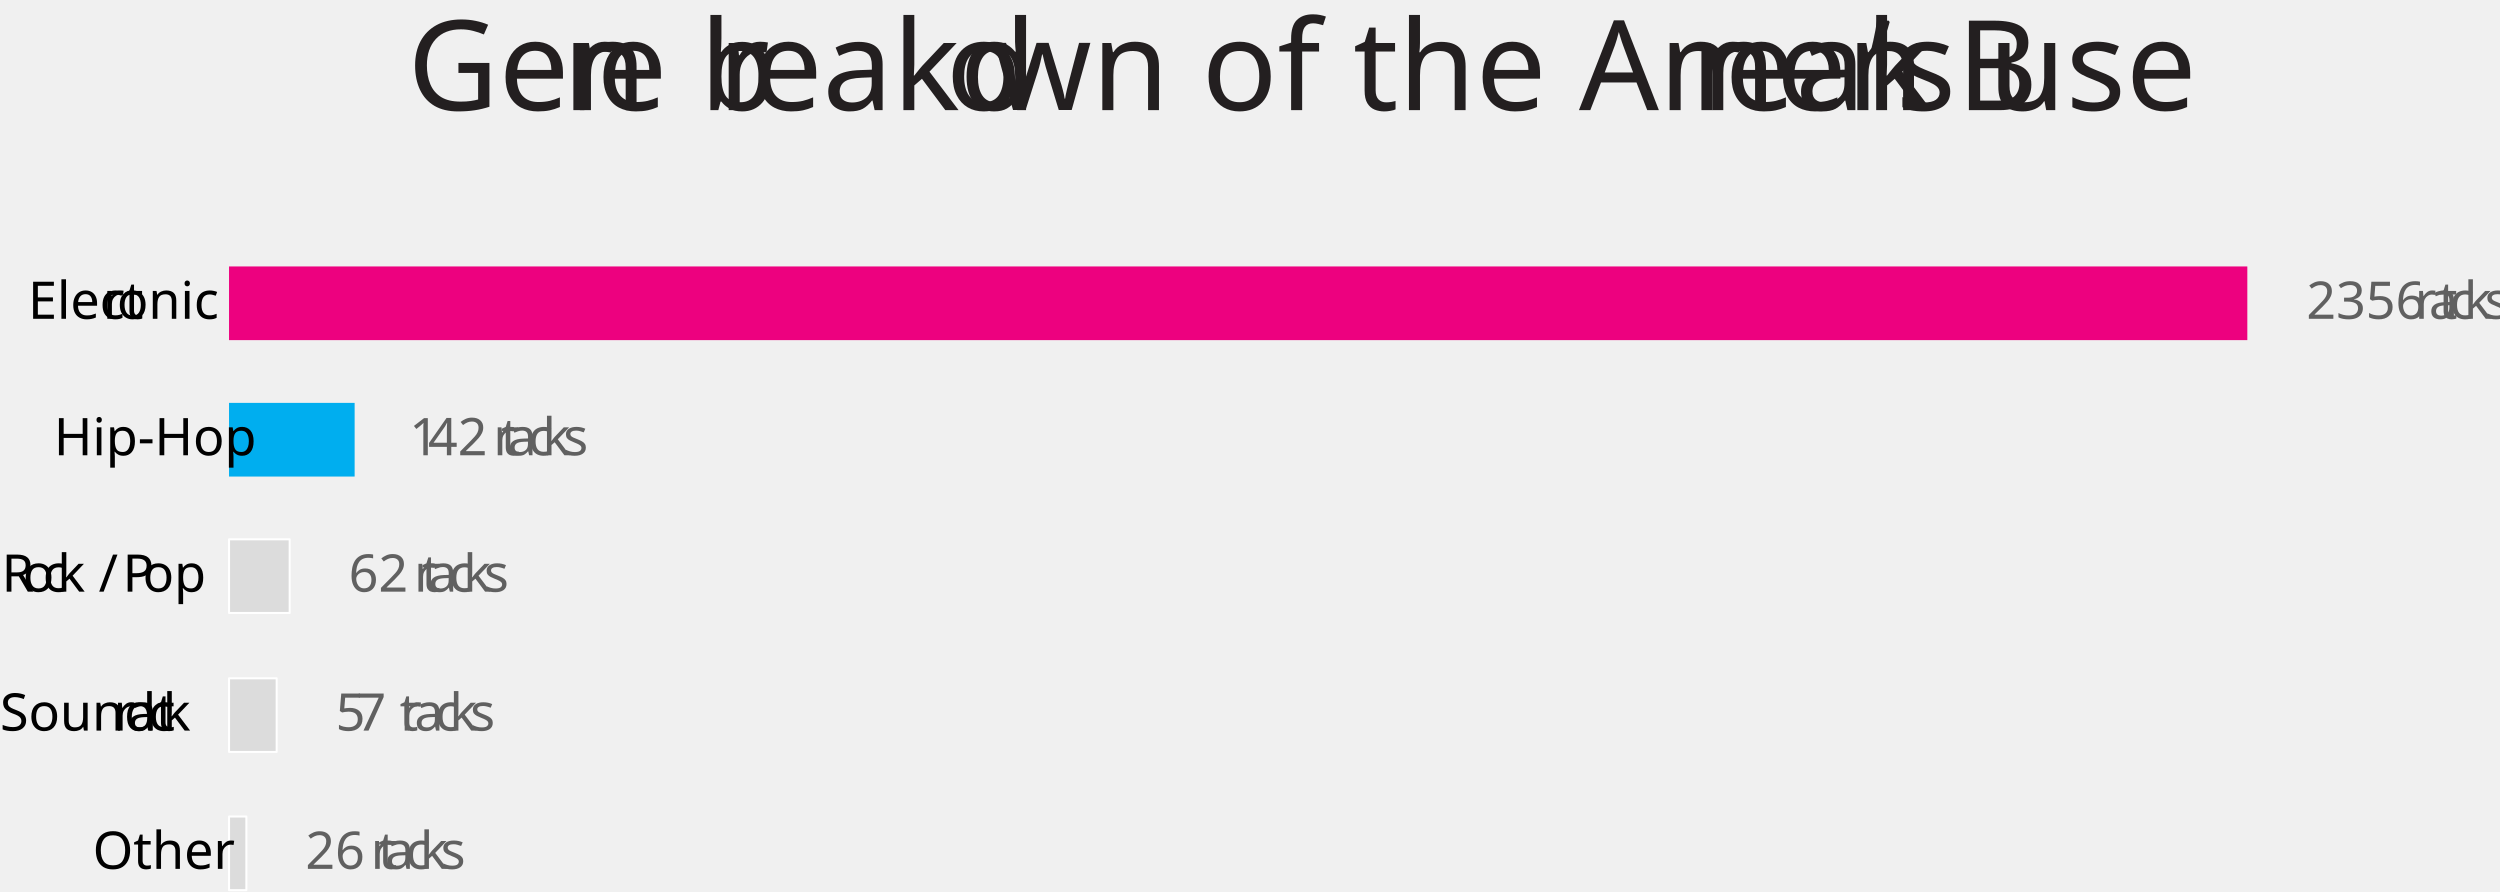
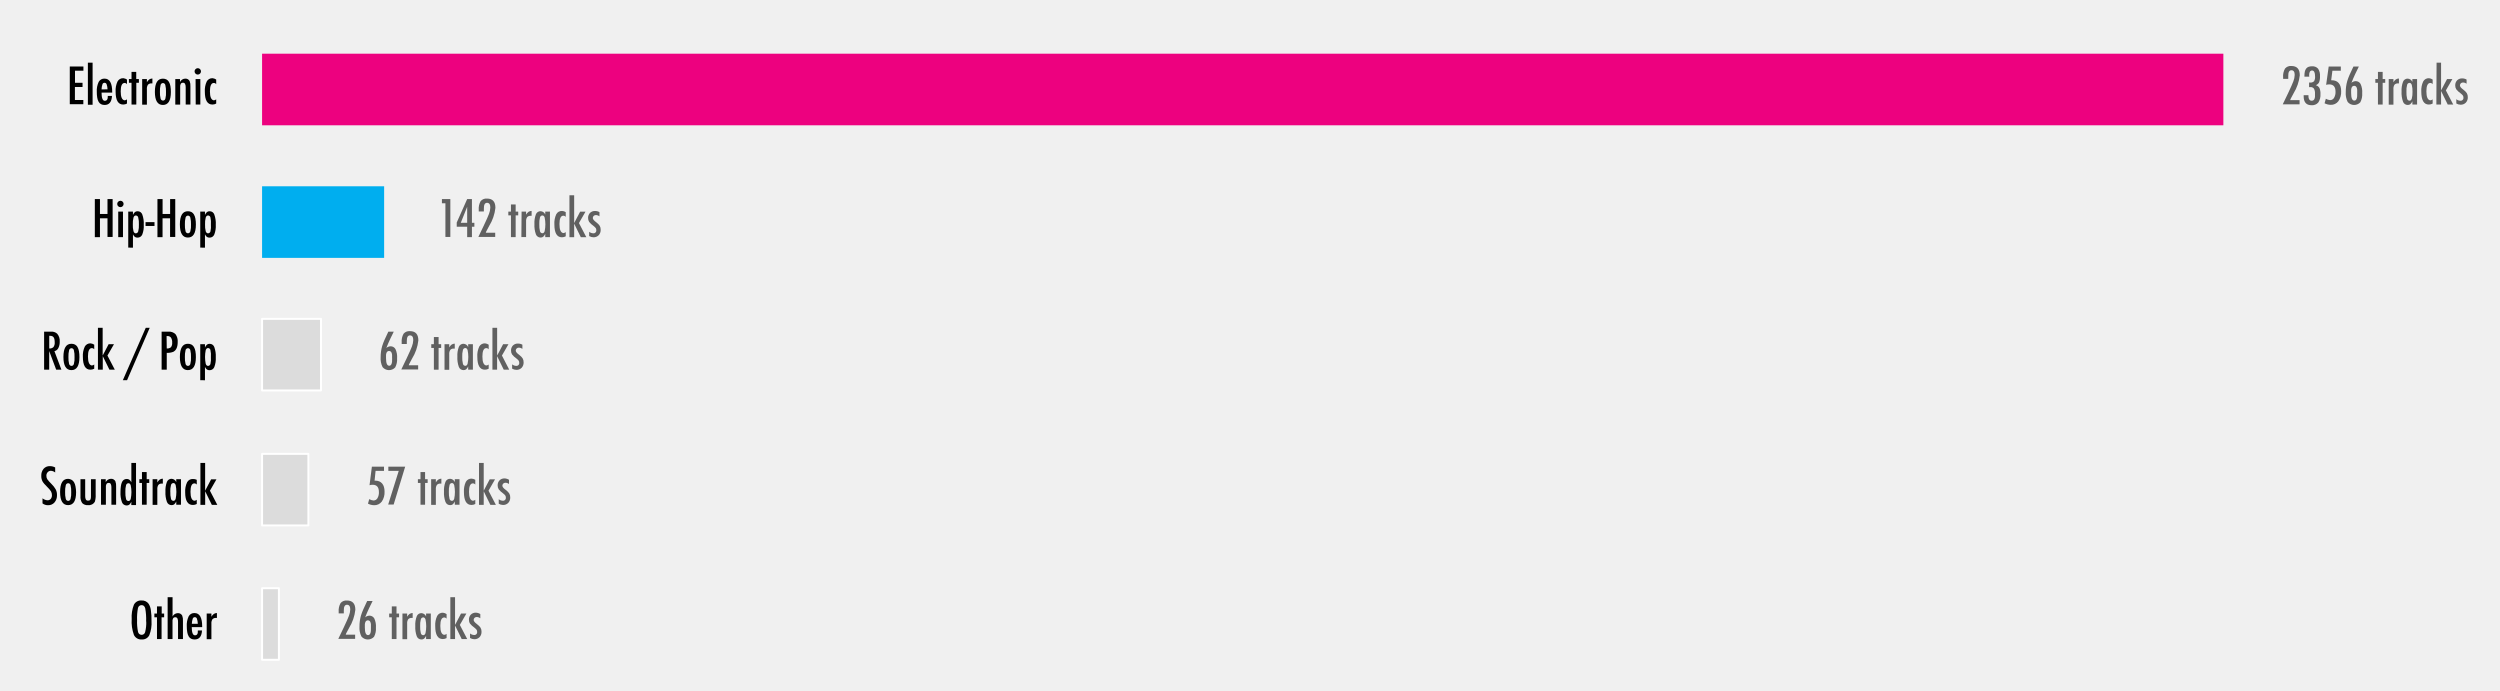
- <svg xmlns="http://www.w3.org/2000/svg" id="Layer_2" data-name="Layer 2" viewBox="0 0 577.22 205.77">
+ <svg xmlns="http://www.w3.org/2000/svg" id="Layer_2" data-name="Layer 2" viewBox="0 0 594 164">
  <defs>
-     <style>.cls-1{fill:#ed017f;}.cls-2{fill:#00aeef;}.cls-3{fill:#dcdcdc;stroke:#fff;stroke-linecap:round;stroke-linejoin:round;stroke-width:0.47px;stroke-dasharray:0.47 0;}.cls-10,.cls-4{font-size:12px;}.cls-10,.cls-13,.cls-4{font-family:Futura-CondensedMedium, Futura;}.cls-5{letter-spacing:0em;}.cls-6{letter-spacing:-0.02em;}.cls-7{letter-spacing:-0.01em;}.cls-8{letter-spacing:-0.01em;}.cls-9{letter-spacing:0.01em;}.cls-10{opacity:0.6;}.cls-11{letter-spacing:0.01em;}.cls-12{letter-spacing:-0.06em;}.cls-13{font-size:28.92px;fill:#231f20;}.cls-14{letter-spacing:0em;}.cls-15{letter-spacing:-0.01em;}.cls-16{letter-spacing:0em;}.cls-17{letter-spacing:-0.02em;}</style>
+     <style>.cls-1{fill:#ed017f;}.cls-2{fill:#00aeef;}.cls-3{fill:#dcdcdc;stroke:#fff;stroke-linecap:round;stroke-linejoin:round;stroke-width:0.47px;stroke-dasharray:0.47 0;}.cls-4{opacity:0.6;}</style>
  </defs>
-   <rect class="cls-1" x="52.88" y="61.52" width="466" height="17.01" />
-   <rect class="cls-2" x="52.88" y="93.02" width="29" height="17.01" />
-   <rect class="cls-3" x="52.88" y="124.52" width="14" height="17.01" />
-   <rect class="cls-3" x="52.88" y="156.61" width="11" height="17" />
-   <rect class="cls-3" x="52.88" y="188.52" width="4" height="17.01" />
-   <text class="cls-4" transform="translate(6.49 73.61)">Elect<tspan class="cls-5" x="17.27" y="0">r</tspan>
-     <tspan x="20.51" y="0">onic</tspan>
-   </text>
-   <text class="cls-4" transform="translate(12.45 105.11)">Hip-Hop</text>
-   <text class="cls-4" transform="translate(0.39 136.61)">
-     <tspan class="cls-6">R</tspan>
-     <tspan x="4.88" y="0">o</tspan>
-     <tspan class="cls-7" x="9.5" y="0">c</tspan>
-     <tspan x="12.86" y="0">k / </tspan>
-     <tspan class="cls-8" x="27.93" y="0">P</tspan>
-     <tspan x="32.55" y="0">op</tspan>
-   </text>
-   <text class="cls-4" transform="translate(0 168.69)">Soundt<tspan class="cls-9" x="26.23" y="0">r</tspan>
-     <tspan x="29.51" y="0">a</tspan>
-     <tspan class="cls-7" x="34.24" y="0">c</tspan>
-     <tspan x="37.6" y="0">k</tspan>
-   </text>
-   <text class="cls-4" transform="translate(21.4 200.61)">Other</text>
-   <text class="cls-10" transform="translate(532.51 73.61)">2356 t<tspan class="cls-9" x="25.03" y="0">r</tspan>
-     <tspan x="28.3" y="0">a</tspan>
-     <tspan class="cls-7" x="33.04" y="0">c</tspan>
-     <tspan class="cls-11" x="36.39" y="0">k</tspan>
-     <tspan x="41.18" y="0">s</tspan>
-   </text>
-   <text class="cls-10" transform="translate(94.51 105.11)">
-     <tspan class="cls-12">1</tspan>
-     <tspan x="4.31" y="0">42 t</tspan>
-     <tspan class="cls-9" x="19.39" y="0">r</tspan>
-     <tspan x="22.67" y="0">a</tspan>
-     <tspan class="cls-7" x="27.4" y="0">c</tspan>
-     <tspan class="cls-11" x="30.76" y="0">k</tspan>
-     <tspan x="35.55" y="0">s</tspan>
-   </text>
-   <text class="cls-10" transform="translate(80.51 136.61)">62 t<tspan class="cls-9" x="15.09" y="0">r</tspan>
-     <tspan x="18.36" y="0">a</tspan>
-     <tspan class="cls-7" x="23.1" y="0">c</tspan>
-     <tspan class="cls-11" x="26.46" y="0">k</tspan>
-     <tspan x="31.24" y="0">s</tspan>
-   </text>
-   <text class="cls-10" transform="translate(77.51 168.69)">
-     <tspan class="cls-6">5</tspan>
-     <tspan x="4.79" y="0">7 t</tspan>
-     <tspan class="cls-9" x="14.91" y="0">r</tspan>
-     <tspan x="18.18" y="0">a</tspan>
-     <tspan class="cls-7" x="22.92" y="0">c</tspan>
-     <tspan class="cls-11" x="26.27" y="0">k</tspan>
-     <tspan x="31.06" y="0">s</tspan>
-   </text>
-   <text class="cls-10" transform="translate(70.51 200.61)">26 t<tspan class="cls-9" x="15.09" y="0">r</tspan>
-     <tspan x="18.36" y="0">a</tspan>
-     <tspan class="cls-7" x="23.1" y="0">c</tspan>
-     <tspan class="cls-11" x="26.46" y="0">k</tspan>
-     <tspan x="31.24" y="0">s</tspan>
-   </text>
-   <text class="cls-13" transform="translate(94.08 25.43)">Gen<tspan class="cls-14" x="35.85" y="0">r</tspan>
-     <tspan x="43.66" y="0">e b</tspan>
-     <tspan class="cls-14" x="71.71" y="0">r</tspan>
-     <tspan x="79.52" y="0">eakd</tspan>
-     <tspan class="cls-15" x="124.31" y="0">o</tspan>
-     <tspan x="135.25" y="0">wn of the Amen B</tspan>
-     <tspan class="cls-16" x="296.31" y="0">r</tspan>
-     <tspan x="304.12" y="0">eak</tspan>
-     <tspan class="cls-17" x="337.5" y="0">’</tspan>
-     <tspan x="343.66" y="0">s use</tspan>
-   </text>
+   <rect class="cls-1" x="62.27" y="12.76" width="466" height="17.01" />
+   <rect class="cls-2" x="62.27" y="44.26" width="29" height="17.01" />
+   <rect class="cls-3" x="62.27" y="75.76" width="14" height="17.01" />
+   <rect class="cls-3" x="62.27" y="107.84" width="11" height="17" />
+   <rect class="cls-3" x="62.27" y="139.76" width="4" height="17.01" />
+   <path d="M16.58,15.8h3.24v1h-2v2.87h1.79v1H17.8v3.09h2v1H16.58Z" />
+   <path d="M20.88,14.89H22v10H20.88Z" />
+   <path d="M25.61,22.8h1q-.12,2.14-1.76,2.14a1.79,1.79,0,0,1-.83-.18,1.46,1.46,0,0,1-.58-.56,2.9,2.9,0,0,1-.34-1A7.78,7.78,0,0,1,23,21.83a4.89,4.89,0,0,1,.45-2.38,1.49,1.49,0,0,1,1.39-.77q1.82,0,1.82,3.21V22H24.13q0,1.95.77,1.95T25.61,22.8Zm-.06-1.58A4.09,4.09,0,0,0,25.33,20a.51.51,0,0,0-.49-.33.5.5,0,0,0-.49.33,4.09,4.09,0,0,0-.22,1.25Z" />
+   <path d="M30.17,18.9V20a.7.7,0,0,0-.56-.29q-.93,0-.93,2t.92,2.13a1,1,0,0,0,.57-.23v1a1.92,1.92,0,0,1-.9.23q-1.8,0-1.8-3.07a5,5,0,0,1,.45-2.41,1.48,1.48,0,0,1,1.38-.78A1.92,1.92,0,0,1,30.17,18.9Z" />
+   <path d="M31.25,17.08h1.12v1.7H33v.89h-.61v5.17H31.25V19.67h-.62v-.89h.62Z" />
+   <path d="M33.78,18.78H34.9v.76a2.14,2.14,0,0,1,.57-.67,1.46,1.46,0,0,1,.74-.22v1.17l-.2,0a1.06,1.06,0,0,0-.86.31,1.71,1.71,0,0,0-.25,1.07v3.67H33.78Z" />
+   <path d="M40.6,21.86q0,3.08-1.9,3.08t-1.9-3.12q0-3.13,1.9-3.13a1.82,1.82,0,0,1,.85.19,1.5,1.5,0,0,1,.59.58,3,3,0,0,1,.35,1A7.69,7.69,0,0,1,40.6,21.86Zm-1.16,0a5.93,5.93,0,0,0-.16-1.66.58.58,0,0,0-.56-.47.6.6,0,0,0-.57.47A5.78,5.78,0,0,0,38,21.8a5.71,5.71,0,0,0,.16,1.63.6.6,0,0,0,.57.47.58.58,0,0,0,.56-.46A5.2,5.2,0,0,0,39.44,21.83Z" />
+   <path d="M41.65,18.78h1.12v.7a1.42,1.42,0,0,1,1.24-.8,1.11,1.11,0,0,1,1.05.58,3.06,3.06,0,0,1,.18,1.27v4.31H44.12V20.79a1.89,1.89,0,0,0-.15-.87.53.53,0,0,0-.5-.26.71.71,0,0,0-.33.07.51.51,0,0,0-.21.22,1.21,1.21,0,0,0-.12.39,3.87,3.87,0,0,0,0,.59v3.92H41.65Z" />
+   <path d="M47,16.2a.76.76,0,0,1,.75.76.76.76,0,1,1-1.52,0,.72.72,0,0,1,.22-.53A.78.78,0,0,1,47,16.2Zm-.53,2.58h1.13v6.06H46.5Z" />
+   <path d="M51.37,18.9V20a.7.7,0,0,0-.56-.29q-.93,0-.93,2t.92,2.13a1,1,0,0,0,.57-.23v1a1.92,1.92,0,0,1-.9.23q-1.8,0-1.8-3.07a5,5,0,0,1,.45-2.41,1.48,1.48,0,0,1,1.38-.78A1.92,1.92,0,0,1,51.37,18.9Z" />
+   <path d="M22.53,47.3h1.22v3.54h1.79V47.3h1.22v9H25.54V51.87H23.75v4.48H22.53Z" />
+   <path d="M28.62,47.7a.76.76,0,0,1,.75.76.76.76,0,1,1-1.52,0,.72.72,0,0,1,.22-.53A.78.78,0,0,1,28.62,47.7Zm-.53,2.58h1.13v6.06H28.09Z" />
+   <path d="M30.47,58.83V50.28h1.12v.79a1.92,1.92,0,0,1,.48-.69,1,1,0,0,1,.64-.19,1.15,1.15,0,0,1,1.1.78,6.29,6.29,0,0,1,.35,2.43,5.52,5.52,0,0,1-.36,2.33,1.18,1.18,0,0,1-1.13.73,1,1,0,0,1-.62-.17,1.1,1.1,0,0,1-.23-.23,2.76,2.76,0,0,1-.23-.37v3.16ZM33,53.35a5.6,5.6,0,0,0-.16-1.68.58.58,0,0,0-.57-.47q-.39,0-.55.49a5.48,5.48,0,0,0-.16,1.63,5.48,5.48,0,0,0,.16,1.63q.17.49.55.49a.6.6,0,0,0,.57-.47A5.28,5.28,0,0,0,33,53.35Z" />
+   <path d="M34.58,52.78h2.13v.91H34.58Z" />
+   <path d="M37.41,47.3h1.22v3.54h1.79V47.3h1.22v9H40.41V51.87H38.62v4.48H37.41Z" />
+   <path d="M46.54,53.36q0,3.08-1.9,3.08t-1.9-3.12q0-3.13,1.9-3.13a1.82,1.82,0,0,1,.85.19,1.5,1.5,0,0,1,.59.58,3,3,0,0,1,.35,1A7.69,7.69,0,0,1,46.54,53.36Zm-1.16,0a5.93,5.93,0,0,0-.16-1.66.58.58,0,0,0-.56-.47.6.6,0,0,0-.57.47,5.78,5.78,0,0,0-.16,1.63,5.71,5.71,0,0,0,.16,1.63.6.6,0,0,0,.57.47.58.58,0,0,0,.56-.46A5.2,5.2,0,0,0,45.38,53.33Z" />
+   <path d="M47.58,58.83V50.28H48.7v.79a1.92,1.92,0,0,1,.48-.69,1,1,0,0,1,.64-.19,1.15,1.15,0,0,1,1.1.78,6.29,6.29,0,0,1,.35,2.43,5.52,5.52,0,0,1-.36,2.33,1.18,1.18,0,0,1-1.13.73,1,1,0,0,1-.62-.17,1.1,1.1,0,0,1-.23-.23,2.76,2.76,0,0,1-.23-.37v3.16Zm2.53-5.48A5.6,5.6,0,0,0,50,51.67a.58.58,0,0,0-.57-.47q-.39,0-.55.49a5.48,5.48,0,0,0-.16,1.63,5.48,5.48,0,0,0,.16,1.63q.17.49.55.49A.6.6,0,0,0,50,55,5.28,5.28,0,0,0,50.11,53.35Z" />
+   <path d="M10.48,78.8h1.61a2,2,0,0,1,1.48.47,2.56,2.56,0,0,1,.62,1.88,3.23,3.23,0,0,1-.33,1.56,1.39,1.39,0,0,1-.93.73l1.66,4.4H13.35l-1.66-4.43v4.43H10.48Zm1.22,4a1.29,1.29,0,0,0,1-.33A1.66,1.66,0,0,0,13,81.37a3.63,3.63,0,0,0-.06-.72,1.29,1.29,0,0,0-.19-.49.78.78,0,0,0-.34-.28,1.27,1.27,0,0,0-.5-.09h-.21Z" />
+   <path d="M18.87,84.86q0,3.08-1.9,3.08t-1.9-3.12q0-3.14,1.9-3.14a1.82,1.82,0,0,1,.85.19,1.5,1.5,0,0,1,.59.58,3,3,0,0,1,.35,1A7.7,7.7,0,0,1,18.87,84.86Zm-1.16,0a5.93,5.93,0,0,0-.16-1.66.58.58,0,0,0-.56-.47.6.6,0,0,0-.57.47,5.78,5.78,0,0,0-.16,1.64,5.71,5.71,0,0,0,.16,1.63.6.6,0,0,0,.57.47.58.58,0,0,0,.56-.46A5.2,5.2,0,0,0,17.71,84.83Z" />
+   <path d="M22.39,81.9V83a.7.7,0,0,0-.56-.29q-.93,0-.93,2t.92,2.13a1,1,0,0,0,.57-.23v1a1.92,1.92,0,0,1-.9.23q-1.8,0-1.8-3.07a5,5,0,0,1,.45-2.41,1.48,1.48,0,0,1,1.38-.78A1.92,1.92,0,0,1,22.39,81.9Z" />
+   <path d="M23.27,77.89h1.12v6.59l1.42-2.7h1.27l-1.55,2.7,1.75,3.36H26l-1.58-3.22v3.22H23.27Z" />
+   <path d="M34.63,77.89h.94L30.19,90.33h-1Z" />
+   <path d="M38.4,78.8H40a2.17,2.17,0,0,1,1.69.59,2.77,2.77,0,0,1,.53,1.88q0,1.8-1.06,2.33a3.88,3.88,0,0,1-1.54.24v4H38.4Zm1.22,4a1.41,1.41,0,0,0,1-.3,1.6,1.6,0,0,0,.29-1.1,2,2,0,0,0-.28-1.18,1,1,0,0,0-.88-.37h-.17Z" />
+   <path d="M46.54,84.86q0,3.08-1.9,3.08t-1.9-3.12q0-3.14,1.9-3.14a1.82,1.82,0,0,1,.85.19,1.5,1.5,0,0,1,.59.58,3,3,0,0,1,.35,1A7.7,7.7,0,0,1,46.54,84.86Zm-1.16,0a5.93,5.93,0,0,0-.16-1.66.58.58,0,0,0-.56-.47.6.6,0,0,0-.57.47,5.78,5.78,0,0,0-.16,1.64,5.71,5.71,0,0,0,.16,1.63.6.6,0,0,0,.57.47.58.58,0,0,0,.56-.46A5.2,5.2,0,0,0,45.38,84.83Z" />
+   <path d="M47.58,90.33V81.78H48.7v.79a1.92,1.92,0,0,1,.48-.69,1,1,0,0,1,.64-.19,1.15,1.15,0,0,1,1.1.78,6.3,6.3,0,0,1,.35,2.43,5.52,5.52,0,0,1-.36,2.33,1.18,1.18,0,0,1-1.13.73,1,1,0,0,1-.62-.17,1.1,1.1,0,0,1-.23-.23,2.76,2.76,0,0,1-.23-.37v3.16Zm2.53-5.48A5.61,5.61,0,0,0,50,83.17a.58.58,0,0,0-.57-.47q-.39,0-.55.49a8.17,8.17,0,0,0,0,3.26q.17.49.55.49a.6.6,0,0,0,.57-.47A5.28,5.28,0,0,0,50.11,84.85Z" />
+   <path d="M13.11,111.07v1.19a1.78,1.78,0,0,0-1-.4,1,1,0,0,0-.79.34,1.2,1.2,0,0,0-.3.86,1.48,1.48,0,0,0,.22.81,3.6,3.6,0,0,0,.37.47q.25.29.66.69a5.41,5.41,0,0,1,1,1.31,2.87,2.87,0,0,1,.27,1.31,2.54,2.54,0,0,1-.59,1.73,1.94,1.94,0,0,1-1.52.66,2.1,2.1,0,0,1-1.33-.43V118.4a2.07,2.07,0,0,0,1.18.47,1,1,0,0,0,.78-.33,1.34,1.34,0,0,0,.28-.9,1.8,1.8,0,0,0-.22-.88,3.61,3.61,0,0,0-.31-.43q-.2-.24-.5-.54-.46-.46-.77-.81a3.81,3.81,0,0,1-.45-.62,2.69,2.69,0,0,1-.28-1.3,2.44,2.44,0,0,1,.55-1.68,1.9,1.9,0,0,1,1.49-.63A2.64,2.64,0,0,1,13.11,111.07Z" />
+   <path d="M18.08,116.94q0,3.08-1.9,3.08t-1.9-3.12q0-3.13,1.9-3.13A1.82,1.82,0,0,1,17,114a1.5,1.5,0,0,1,.59.58,3,3,0,0,1,.35,1A7.69,7.69,0,0,1,18.08,116.94Zm-1.16,0a5.93,5.93,0,0,0-.16-1.66.58.58,0,0,0-.56-.47.6.6,0,0,0-.57.47,5.78,5.78,0,0,0-.16,1.63,5.71,5.71,0,0,0,.16,1.63.6.6,0,0,0,.57.47.58.58,0,0,0,.56-.46A5.2,5.2,0,0,0,16.92,116.92Z" />
+   <path d="M19.12,113.86h1.12v4.05a1.61,1.61,0,0,0,.17.8.57.57,0,0,0,.52.24.61.61,0,0,0,.53-.21,1.44,1.44,0,0,0,.15-.77v-4.11h1.12v3.63a5,5,0,0,1-.19,1.7,1.62,1.62,0,0,1-1.63.83,1.71,1.71,0,0,1-1.38-.49,2.63,2.63,0,0,1-.41-1.66Z" />
+   <path d="M24,113.86h1.12v.7a1.42,1.42,0,0,1,1.24-.8,1.11,1.11,0,0,1,1.05.58,3.06,3.06,0,0,1,.18,1.27v4.31H26.47v-4.05a1.89,1.89,0,0,0-.15-.87.53.53,0,0,0-.5-.26.71.71,0,0,0-.33.07.51.51,0,0,0-.21.22,1.21,1.21,0,0,0-.12.39,3.87,3.87,0,0,0,0,.59v3.92H24Z" />
+   <path d="M32.32,110v10H31.2v-.78a1.94,1.94,0,0,1-.48.69,1,1,0,0,1-.64.19,1.16,1.16,0,0,1-1.1-.77,6.2,6.2,0,0,1-.35-2.42,9.33,9.33,0,0,1,.09-1.38,3.44,3.44,0,0,1,.27-1,1.29,1.29,0,0,1,.46-.55,1.22,1.22,0,0,1,.67-.18,1,1,0,0,1,.61.18,1.22,1.22,0,0,1,.24.23,2.31,2.31,0,0,1,.24.38V110Zm-2.53,6.9a6,6,0,0,0,.16,1.67.59.59,0,0,0,.57.47q.38,0,.54-.49a7.86,7.86,0,0,0,0-3.25q-.17-.49-.54-.49a.6.6,0,0,0-.57.47A5.31,5.31,0,0,0,29.79,116.87Z" />
+   <path d="M33.73,112.16h1.12v1.7h.61v.89h-.61v5.17H33.73v-5.17h-.62v-.89h.62Z" />
+   <path d="M36.26,113.86h1.12v.76a2.14,2.14,0,0,1,.57-.67,1.46,1.46,0,0,1,.74-.22v1.17l-.2,0a1.06,1.06,0,0,0-.86.31,1.71,1.71,0,0,0-.25,1.07v3.67H36.26Z" />
+   <path d="M43,113.86v6.06H41.88v-.78a1.94,1.94,0,0,1-.48.69,1,1,0,0,1-.63.19,1.16,1.16,0,0,1-1.11-.77,6.22,6.22,0,0,1-.35-2.43,5.71,5.71,0,0,1,.35-2.32,1.16,1.16,0,0,1,1.11-.74,1.26,1.26,0,0,1,1.11.79v-.69Zm-2.53,3a6,6,0,0,0,.16,1.67.59.59,0,0,0,.57.47q.38,0,.54-.49a7.86,7.86,0,0,0,0-3.25q-.17-.49-.54-.49a.6.6,0,0,0-.57.47A5.31,5.31,0,0,0,40.46,116.87Z" />
+   <path d="M46.75,114v1.14a.7.7,0,0,0-.56-.29q-.93,0-.93,2t.92,2.13a1,1,0,0,0,.57-.23v1a1.92,1.92,0,0,1-.9.23Q44,120,44,117a5,5,0,0,1,.45-2.41,1.48,1.48,0,0,1,1.38-.78A1.92,1.92,0,0,1,46.75,114Z" />
+   <path d="M47.62,110h1.12v6.59l1.42-2.7h1.27l-1.55,2.7,1.75,3.36H50.33l-1.58-3.22v3.22H47.62Z" />
+   <path d="M36,147.54a7.82,7.82,0,0,1-.53,3.4,1.86,1.86,0,0,1-1.79,1,1.9,1.9,0,0,1-1.86-1.08,9.25,9.25,0,0,1-.53-3.77,7.92,7.92,0,0,1,.53-3.42,1.88,1.88,0,0,1,1.8-1,1.93,1.93,0,0,1,1.69.78,3.69,3.69,0,0,1,.53,1.48A15.42,15.42,0,0,1,36,147.54Zm-1.28.13a14.46,14.46,0,0,0-.21-3.12q-.21-.77-.86-.77a.86.86,0,0,0-.87.71,12.36,12.36,0,0,0-.21,2.87,11.41,11.41,0,0,0,.22,2.75.87.87,0,0,0,.86.73.85.85,0,0,0,.84-.68A9,9,0,0,0,34.75,147.67Z" />
+   <path d="M37.3,144.08h1.12v1.7H39v.89h-.61v5.17H37.3v-5.17h-.62v-.89h.62Z" />
+   <path d="M39.83,141.89H41v4.59a1.42,1.42,0,0,1,1.24-.8,1.11,1.11,0,0,1,1.05.58,3.06,3.06,0,0,1,.18,1.27v4.31H42.3v-4.05a1.89,1.89,0,0,0-.15-.87.53.53,0,0,0-.5-.26.71.71,0,0,0-.33.07.51.51,0,0,0-.21.22,1.21,1.21,0,0,0-.12.39,3.87,3.87,0,0,0,0,.59v3.92H39.83Z" />
+   <path d="M47,149.8h1q-.12,2.14-1.76,2.14a1.79,1.79,0,0,1-.83-.18,1.46,1.46,0,0,1-.58-.56,2.9,2.9,0,0,1-.34-1,7.78,7.78,0,0,1-.11-1.39,4.89,4.89,0,0,1,.45-2.38,1.49,1.49,0,0,1,1.39-.77q1.82,0,1.82,3.21V149H45.56q0,1.95.77,1.95T47,149.8ZM47,148.22a4.09,4.09,0,0,0-.22-1.25.51.51,0,0,0-.49-.33.5.5,0,0,0-.49.33,4.09,4.09,0,0,0-.22,1.25Z" />
+   <path d="M49.11,145.78h1.12v.76a2.14,2.14,0,0,1,.57-.67,1.46,1.46,0,0,1,.74-.22v1.17l-.2,0a1.06,1.06,0,0,0-.86.31,1.71,1.71,0,0,0-.25,1.07v3.67H49.11Z" />
+   <g class="cls-4">
+     <path d="M543.67,18.74h-1.2v-.36a3.64,3.64,0,0,1,.45-2.09,1.76,1.76,0,0,1,1.51-.61q2,0,2,2.21a10.35,10.35,0,0,1-1.49,4.31l-.72,1.35,0,.07-.08.17h2.24v1h-4l.42-.88.86-1.79q.46-1,.77-1.67t.47-1.12a4.6,4.6,0,0,0,.32-1.52q0-1.12-.78-1.12t-.75,1.39v.61Z" />
+     <path d="M548.69,18.22h-1.16V18a4.56,4.56,0,0,1,.1-1,1.83,1.83,0,0,1,.32-.71,1.29,1.29,0,0,1,.56-.41,2.25,2.25,0,0,1,.81-.13,1.76,1.76,0,0,1,1.45.56,2.83,2.83,0,0,1,.46,1.79,3.64,3.64,0,0,1-.21,1.45,1.37,1.37,0,0,1-.79.69,1.46,1.46,0,0,1,.87.67,3.25,3.25,0,0,1,.24,1.45,3.2,3.2,0,0,1-.52,2,1.93,1.93,0,0,1-1.61.64q-1.86,0-1.86-2.14v-.16a.34.34,0,0,1,0-.08h1.14q0,.1,0,.17s0,.09,0,.12a1.22,1.22,0,0,0,.2.74.65.65,0,0,0,.55.28.78.78,0,0,0,.39-.09.67.67,0,0,0,.26-.29,1.72,1.72,0,0,0,.15-.52,5.52,5.52,0,0,0,0-.78,2.17,2.17,0,0,0-.25-1.19.93.93,0,0,0-.83-.36h-.14l-.18,0V19.61h.17a1.21,1.21,0,0,0,1-.3,1.9,1.9,0,0,0,.25-1.15q0-1.41-.71-1.41t-.7,1.2Z" />
+     <path d="M553.3,15.8h2.88v1h-2l-.29,2.27h.15a2.47,2.47,0,0,1,.95.17,1.8,1.8,0,0,1,.69.5,2.22,2.22,0,0,1,.43.81,3.76,3.76,0,0,1,.15,1.1,3.88,3.88,0,0,1-.66,2.4,2.19,2.19,0,0,1-1.84.86,3.32,3.32,0,0,1-1.44-.37l.3-1.08a2.39,2.39,0,0,0,1,.33,1.08,1.08,0,0,0,.95-.54,2.67,2.67,0,0,0,.35-1.46q0-1.74-1.49-1.74a2.6,2.6,0,0,0-.74.11Z" />
+     <path d="M559.18,15.8h1.29l-.85,1.74q-.22.47-.45,1l-.47,1.14a1.6,1.6,0,0,1,1-.4,1.3,1.3,0,0,1,1.17.66,4.45,4.45,0,0,1,.39,2.2,4,4,0,0,1-.45,2.16,2,2,0,0,1-3-.07,4.57,4.57,0,0,1-.46-2.37,9.35,9.35,0,0,1,.36-2.62,13.77,13.77,0,0,1,.55-1.46Q558.63,16.93,559.18,15.8Zm.89,6.33a6.64,6.64,0,0,0,0-.8,1.9,1.9,0,0,0-.13-.54.7.7,0,0,0-.24-.3.68.68,0,0,0-.7,0,.7.7,0,0,0-.24.3,1.86,1.86,0,0,0-.13.54,6.58,6.58,0,0,0,0,.79q0,1.78.76,1.78T560.07,22.13Z" />
+     <path d="M565,17.08h1.12v1.7h.61v.89h-.61v5.17H565V19.67h-.62v-.89H565Z" />
+     <path d="M567.56,18.78h1.12v.76a2.14,2.14,0,0,1,.57-.67,1.46,1.46,0,0,1,.74-.22v1.17l-.2,0a1.06,1.06,0,0,0-.86.31,1.71,1.71,0,0,0-.25,1.07v3.67h-1.12Z" />
+     <path d="M574.3,18.78v6.06h-1.12v-.78a1.94,1.94,0,0,1-.48.69,1,1,0,0,1-.63.19,1.16,1.16,0,0,1-1.11-.77,6.22,6.22,0,0,1-.35-2.43,5.71,5.71,0,0,1,.35-2.32,1.16,1.16,0,0,1,1.11-.74,1.26,1.26,0,0,1,1.11.79v-.69Zm-2.53,3a6,6,0,0,0,.16,1.67.59.59,0,0,0,.57.47q.38,0,.54-.49a5.7,5.7,0,0,0,.17-1.62,5.73,5.73,0,0,0-.17-1.63q-.17-.49-.54-.49a.6.6,0,0,0-.57.47A5.31,5.31,0,0,0,571.77,21.79Z" />
+     <path d="M578,18.9V20a.7.7,0,0,0-.56-.29q-.93,0-.93,2t.92,2.13a1,1,0,0,0,.57-.23v1a1.92,1.92,0,0,1-.9.23q-1.8,0-1.8-3.07a5,5,0,0,1,.45-2.41,1.48,1.48,0,0,1,1.38-.78A1.92,1.92,0,0,1,578,18.9Z" />
+     <path d="M578.93,14.89H580v6.59l1.42-2.7h1.27l-1.55,2.7,1.75,3.36h-1.31L580,21.62v3.22h-1.12Z" />
+     <path d="M586.06,18.9v1a1.42,1.42,0,0,0-.86-.3.73.73,0,0,0-.51.2.66.66,0,0,0-.15.22.65.65,0,0,0-.06.27q0,.43.79,1a5.7,5.7,0,0,1,.53.46,2.09,2.09,0,0,1,.32.4,1.74,1.74,0,0,1,.23.93,1.8,1.8,0,0,1-.47,1.31,1.67,1.67,0,0,1-1.26.49,2,2,0,0,1-1-.29V23.57a1.56,1.56,0,0,0,.92.36.67.67,0,0,0,.77-.76.84.84,0,0,0-.14-.49,1.33,1.33,0,0,0-.21-.23l-.35-.3a4.56,4.56,0,0,1-1-.93,1.7,1.7,0,0,1-.25-.93,1.66,1.66,0,0,1,.45-1.2,1.6,1.6,0,0,1,1.19-.46A2.08,2.08,0,0,1,586.06,18.9Z" />
+   </g>
+   <g class="cls-4">
+     <path d="M105,47.3H107v9h-1.17v-8H105Z" />
+     <path d="M111,47.3h1.13v5.64h.58v.93h-.58v2.48H111V53.87h-2.48v-1Zm0,5.64v-3.8l-1.52,3.8Z" />
+     <path d="M114.95,50.24h-1.2v-.36a3.64,3.64,0,0,1,.45-2.09,1.76,1.76,0,0,1,1.51-.61q2,0,2,2.21a10.35,10.35,0,0,1-1.49,4.31l-.72,1.35,0,.07-.08.17h2.24v1h-4l.42-.88.86-1.79q.46-1,.77-1.67t.47-1.12a4.6,4.6,0,0,0,.32-1.52q0-1.12-.78-1.12t-.75,1.39v.61Z" />
+     <path d="M121.4,48.58h1.12v1.7h.61v.89h-.61v5.17H121.4V51.17h-.62v-.89h.62Z" />
+     <path d="M123.93,50.28H125V51a2.14,2.14,0,0,1,.57-.67,1.46,1.46,0,0,1,.74-.22v1.17l-.2,0a1.06,1.06,0,0,0-.86.31,1.71,1.71,0,0,0-.25,1.07v3.67h-1.12Z" />
+     <path d="M130.67,50.28v6.06h-1.12v-.78a1.94,1.94,0,0,1-.48.69,1,1,0,0,1-.63.19,1.16,1.16,0,0,1-1.11-.77,6.22,6.22,0,0,1-.35-2.43,5.71,5.71,0,0,1,.35-2.32,1.16,1.16,0,0,1,1.11-.74,1.26,1.26,0,0,1,1.11.79v-.69Zm-2.53,3a6,6,0,0,0,.16,1.67.59.59,0,0,0,.57.47q.38,0,.54-.49a7.86,7.86,0,0,0,0-3.25q-.17-.49-.54-.49a.6.6,0,0,0-.57.47A5.31,5.31,0,0,0,128.14,53.29Z" />
+     <path d="M134.42,50.4v1.14a.7.7,0,0,0-.56-.29q-.93,0-.93,2t.92,2.13a1,1,0,0,0,.57-.23v1a1.92,1.92,0,0,1-.9.23q-1.8,0-1.8-3.07a5,5,0,0,1,.45-2.41,1.48,1.48,0,0,1,1.38-.78A1.92,1.92,0,0,1,134.42,50.4Z" />
+     <path d="M135.3,46.39h1.12V53l1.42-2.7h1.27L137.56,53l1.75,3.36H138l-1.58-3.22v3.22H135.3Z" />
+     <path d="M142.43,50.4v1a1.42,1.42,0,0,0-.86-.3.73.73,0,0,0-.51.2.66.66,0,0,0-.15.22.65.65,0,0,0-.06.27q0,.43.79,1a5.7,5.7,0,0,1,.53.46,2.09,2.09,0,0,1,.32.4,1.74,1.74,0,0,1,.23.93,1.8,1.8,0,0,1-.47,1.31,1.67,1.67,0,0,1-1.26.49,2,2,0,0,1-1-.29V55.07a1.56,1.56,0,0,0,.92.36.67.67,0,0,0,.77-.76.84.84,0,0,0-.14-.49,1.33,1.33,0,0,0-.21-.23l-.35-.3a4.56,4.56,0,0,1-1-.93,1.7,1.7,0,0,1-.25-.93,1.66,1.66,0,0,1,.45-1.2,1.6,1.6,0,0,1,1.19-.46A2.08,2.08,0,0,1,142.43,50.4Z" />
+   </g>
+   <g class="cls-4">
+     <path d="M92.27,78.8h1.29l-.85,1.74q-.22.47-.45,1l-.47,1.14a1.6,1.6,0,0,1,1-.4,1.3,1.3,0,0,1,1.17.66,4.45,4.45,0,0,1,.39,2.2,4,4,0,0,1-.45,2.16,2,2,0,0,1-3-.07,4.57,4.57,0,0,1-.46-2.37,9.35,9.35,0,0,1,.36-2.62,13.77,13.77,0,0,1,.55-1.46Q91.72,79.93,92.27,78.8Zm.89,6.33a6.64,6.64,0,0,0,0-.8,1.89,1.89,0,0,0-.13-.54.7.7,0,0,0-.24-.3.68.68,0,0,0-.7,0,.7.7,0,0,0-.24.3,1.86,1.86,0,0,0-.13.54,6.58,6.58,0,0,0,0,.79q0,1.78.76,1.78T93.17,85.13Z" />
+     <path d="M96.64,81.74h-1.2v-.36a3.64,3.64,0,0,1,.45-2.09,1.76,1.76,0,0,1,1.51-.61q2,0,2,2.21a10.35,10.35,0,0,1-1.49,4.31l-.72,1.35,0,.07-.08.17h2.24v1h-4l.42-.88.86-1.79q.46-1,.77-1.67t.47-1.12a4.6,4.6,0,0,0,.32-1.52q0-1.12-.78-1.12t-.75,1.39v.61Z" />
+     <path d="M103.09,80.08h1.12v1.7h.61v.89h-.61v5.17h-1.12V82.67h-.62v-.89h.62Z" />
+     <path d="M105.62,81.78h1.12v.76a2.14,2.14,0,0,1,.57-.67,1.46,1.46,0,0,1,.74-.22v1.17l-.2,0a1.06,1.06,0,0,0-.86.31,1.71,1.71,0,0,0-.25,1.07v3.67h-1.12Z" />
+     <path d="M112.36,81.78v6.06h-1.12v-.78a1.94,1.94,0,0,1-.48.69,1,1,0,0,1-.63.19,1.16,1.16,0,0,1-1.11-.77,6.22,6.22,0,0,1-.35-2.43,5.71,5.71,0,0,1,.35-2.32,1.16,1.16,0,0,1,1.11-.74,1.26,1.26,0,0,1,1.11.79v-.69Zm-2.53,3a6,6,0,0,0,.16,1.67.59.59,0,0,0,.57.47q.38,0,.54-.49a7.86,7.86,0,0,0,0-3.25q-.17-.49-.54-.49a.6.6,0,0,0-.57.47A5.31,5.31,0,0,0,109.83,84.79Z" />
+     <path d="M116.11,81.9V83a.7.7,0,0,0-.56-.29q-.93,0-.93,2t.92,2.13a1,1,0,0,0,.57-.23v1a1.92,1.92,0,0,1-.9.23q-1.8,0-1.8-3.07a5,5,0,0,1,.45-2.41,1.48,1.48,0,0,1,1.38-.78A1.92,1.92,0,0,1,116.11,81.9Z" />
+     <path d="M117,77.89h1.12v6.59l1.42-2.7h1.27l-1.55,2.7L121,87.84h-1.31l-1.58-3.22v3.22H117Z" />
+     <path d="M124.12,81.9v1a1.42,1.42,0,0,0-.86-.3.73.73,0,0,0-.51.2.66.66,0,0,0-.15.22.65.65,0,0,0-.06.27q0,.43.79,1a5.7,5.7,0,0,1,.53.46,2.09,2.09,0,0,1,.32.4,1.74,1.74,0,0,1,.23.93,1.8,1.8,0,0,1-.47,1.31,1.67,1.67,0,0,1-1.26.49,2,2,0,0,1-1-.29V86.57a1.56,1.56,0,0,0,.92.36.67.67,0,0,0,.77-.76.84.84,0,0,0-.14-.49,1.33,1.33,0,0,0-.21-.23l-.35-.3a4.56,4.56,0,0,1-1-.93,1.7,1.7,0,0,1-.25-.93,1.66,1.66,0,0,1,.45-1.2,1.6,1.6,0,0,1,1.19-.46A2.08,2.08,0,0,1,124.12,81.9Z" />
+   </g>
+   <g class="cls-4">
+     <path d="M88.36,110.88h2.88v1h-2L89,114.2h.15a2.47,2.47,0,0,1,.95.17,1.8,1.8,0,0,1,.69.5,2.22,2.22,0,0,1,.43.81,3.76,3.76,0,0,1,.15,1.1,3.88,3.88,0,0,1-.66,2.4,2.19,2.19,0,0,1-1.84.86,3.32,3.32,0,0,1-1.44-.37l.3-1.08a2.39,2.39,0,0,0,1,.33,1.08,1.08,0,0,0,.95-.54,2.67,2.67,0,0,0,.35-1.46q0-1.74-1.49-1.74a2.6,2.6,0,0,0-.74.11Z" />
+     <path d="M92.27,110.88h4l-2.74,9h-1.3l2.51-8H92.27Z" />
+     <path d="M99.91,112.16H101v1.7h.61v.89H101v5.17H99.91v-5.17h-.62v-.89h.62Z" />
+     <path d="M102.44,113.86h1.12v.76a2.14,2.14,0,0,1,.57-.67,1.46,1.46,0,0,1,.74-.22v1.17l-.2,0a1.06,1.06,0,0,0-.86.31,1.71,1.71,0,0,0-.25,1.07v3.67h-1.12Z" />
+     <path d="M109.18,113.86v6.06h-1.12v-.78a1.94,1.94,0,0,1-.48.69,1,1,0,0,1-.63.19,1.16,1.16,0,0,1-1.11-.77,6.22,6.22,0,0,1-.35-2.43,5.71,5.71,0,0,1,.35-2.32,1.16,1.16,0,0,1,1.11-.74,1.26,1.26,0,0,1,1.11.79v-.69Zm-2.53,3a6,6,0,0,0,.16,1.67.59.59,0,0,0,.57.47q.38,0,.54-.49a7.86,7.86,0,0,0,0-3.25q-.17-.49-.54-.49a.6.6,0,0,0-.57.47A5.31,5.31,0,0,0,106.65,116.87Z" />
+     <path d="M112.93,114v1.14a.7.7,0,0,0-.56-.29q-.93,0-.93,2t.92,2.13a1,1,0,0,0,.57-.23v1a1.92,1.92,0,0,1-.9.23q-1.8,0-1.8-3.07a5,5,0,0,1,.45-2.41,1.48,1.48,0,0,1,1.38-.78A1.92,1.92,0,0,1,112.93,114Z" />
+     <path d="M113.81,110h1.12v6.59l1.42-2.7h1.27l-1.55,2.7,1.75,3.36h-1.31l-1.58-3.22v3.22h-1.12Z" />
+     <path d="M120.94,114v1a1.42,1.42,0,0,0-.86-.3.73.73,0,0,0-.51.2.66.66,0,0,0-.15.22.65.65,0,0,0-.06.27q0,.43.79,1a5.7,5.7,0,0,1,.53.46,2.09,2.09,0,0,1,.32.4,1.74,1.74,0,0,1,.23.93,1.8,1.8,0,0,1-.47,1.31,1.67,1.67,0,0,1-1.26.49,2,2,0,0,1-1-.29v-1.08a1.56,1.56,0,0,0,.92.36.67.67,0,0,0,.77-.76.84.84,0,0,0-.14-.49,1.33,1.33,0,0,0-.21-.23l-.35-.3a4.56,4.56,0,0,1-1-.93,1.7,1.7,0,0,1-.25-.93,1.66,1.66,0,0,1,.45-1.2,1.6,1.6,0,0,1,1.19-.46A2.08,2.08,0,0,1,120.94,114Z" />
+   </g>
+   <g class="cls-4">
+     <path d="M81.67,145.74h-1.2v-.36a3.64,3.64,0,0,1,.45-2.09,1.76,1.76,0,0,1,1.51-.61q2,0,2,2.21a10.35,10.35,0,0,1-1.49,4.31l-.72,1.35,0,.07-.08.17h2.24v1h-4l.42-.88.86-1.79q.46-1,.77-1.67t.47-1.12a4.6,4.6,0,0,0,.32-1.52q0-1.12-.78-1.12t-.75,1.39v.61Z" />
+     <path d="M87.24,142.8h1.29l-.85,1.74q-.22.47-.45,1l-.47,1.14a1.6,1.6,0,0,1,1-.4,1.3,1.3,0,0,1,1.17.66,4.45,4.45,0,0,1,.39,2.2,4,4,0,0,1-.45,2.16,2,2,0,0,1-3-.07,4.57,4.57,0,0,1-.46-2.37,9.35,9.35,0,0,1,.36-2.62,13.77,13.77,0,0,1,.55-1.46Q86.69,143.93,87.24,142.8Zm.89,6.33a6.64,6.64,0,0,0,0-.8,1.9,1.9,0,0,0-.13-.54.7.7,0,0,0-.24-.3.68.68,0,0,0-.7,0,.7.7,0,0,0-.24.3,1.86,1.86,0,0,0-.13.54,6.58,6.58,0,0,0,0,.79q0,1.78.76,1.78T88.13,149.13Z" />
+     <path d="M93.09,144.08h1.12v1.7h.61v.89h-.61v5.17H93.09v-5.17h-.62v-.89h.62Z" />
+     <path d="M95.62,145.78h1.12v.76a2.14,2.14,0,0,1,.57-.67,1.46,1.46,0,0,1,.74-.22v1.17l-.2,0a1.06,1.06,0,0,0-.86.31,1.71,1.71,0,0,0-.25,1.07v3.67H95.62Z" />
+     <path d="M102.36,145.78v6.06h-1.12v-.78a1.94,1.94,0,0,1-.48.69,1,1,0,0,1-.63.19,1.16,1.16,0,0,1-1.11-.77,6.22,6.22,0,0,1-.35-2.43,5.71,5.71,0,0,1,.35-2.32,1.16,1.16,0,0,1,1.11-.74,1.26,1.26,0,0,1,1.11.79v-.69Zm-2.53,3a6,6,0,0,0,.16,1.67.59.59,0,0,0,.57.47q.38,0,.54-.49a7.86,7.86,0,0,0,0-3.25q-.17-.49-.54-.49a.6.6,0,0,0-.57.47A5.31,5.31,0,0,0,99.83,148.79Z" />
+     <path d="M106.11,145.9V147a.7.7,0,0,0-.56-.29q-.93,0-.93,2t.92,2.13a1,1,0,0,0,.57-.23v1a1.92,1.92,0,0,1-.9.23q-1.8,0-1.8-3.07a5,5,0,0,1,.45-2.41,1.48,1.48,0,0,1,1.38-.78A1.92,1.92,0,0,1,106.11,145.9Z" />
+     <path d="M107,141.89h1.12v6.59l1.42-2.7h1.27l-1.55,2.7,1.75,3.36h-1.31l-1.58-3.22v3.22H107Z" />
+     <path d="M114.12,145.9v1a1.42,1.42,0,0,0-.86-.3.73.73,0,0,0-.51.2.66.66,0,0,0-.15.22.65.65,0,0,0-.06.27q0,.43.79,1a5.7,5.7,0,0,1,.53.46,2.09,2.09,0,0,1,.32.4,1.74,1.74,0,0,1,.23.93,1.8,1.8,0,0,1-.47,1.31,1.67,1.67,0,0,1-1.26.49,2,2,0,0,1-1-.29v-1.08a1.56,1.56,0,0,0,.92.36.67.67,0,0,0,.77-.76.84.84,0,0,0-.14-.49,1.33,1.33,0,0,0-.21-.23l-.35-.3a4.56,4.56,0,0,1-1-.93,1.7,1.7,0,0,1-.25-.93,1.66,1.66,0,0,1,.45-1.2,1.6,1.6,0,0,1,1.19-.46A2.08,2.08,0,0,1,114.12,145.9Z" />
+   </g>
</svg>
